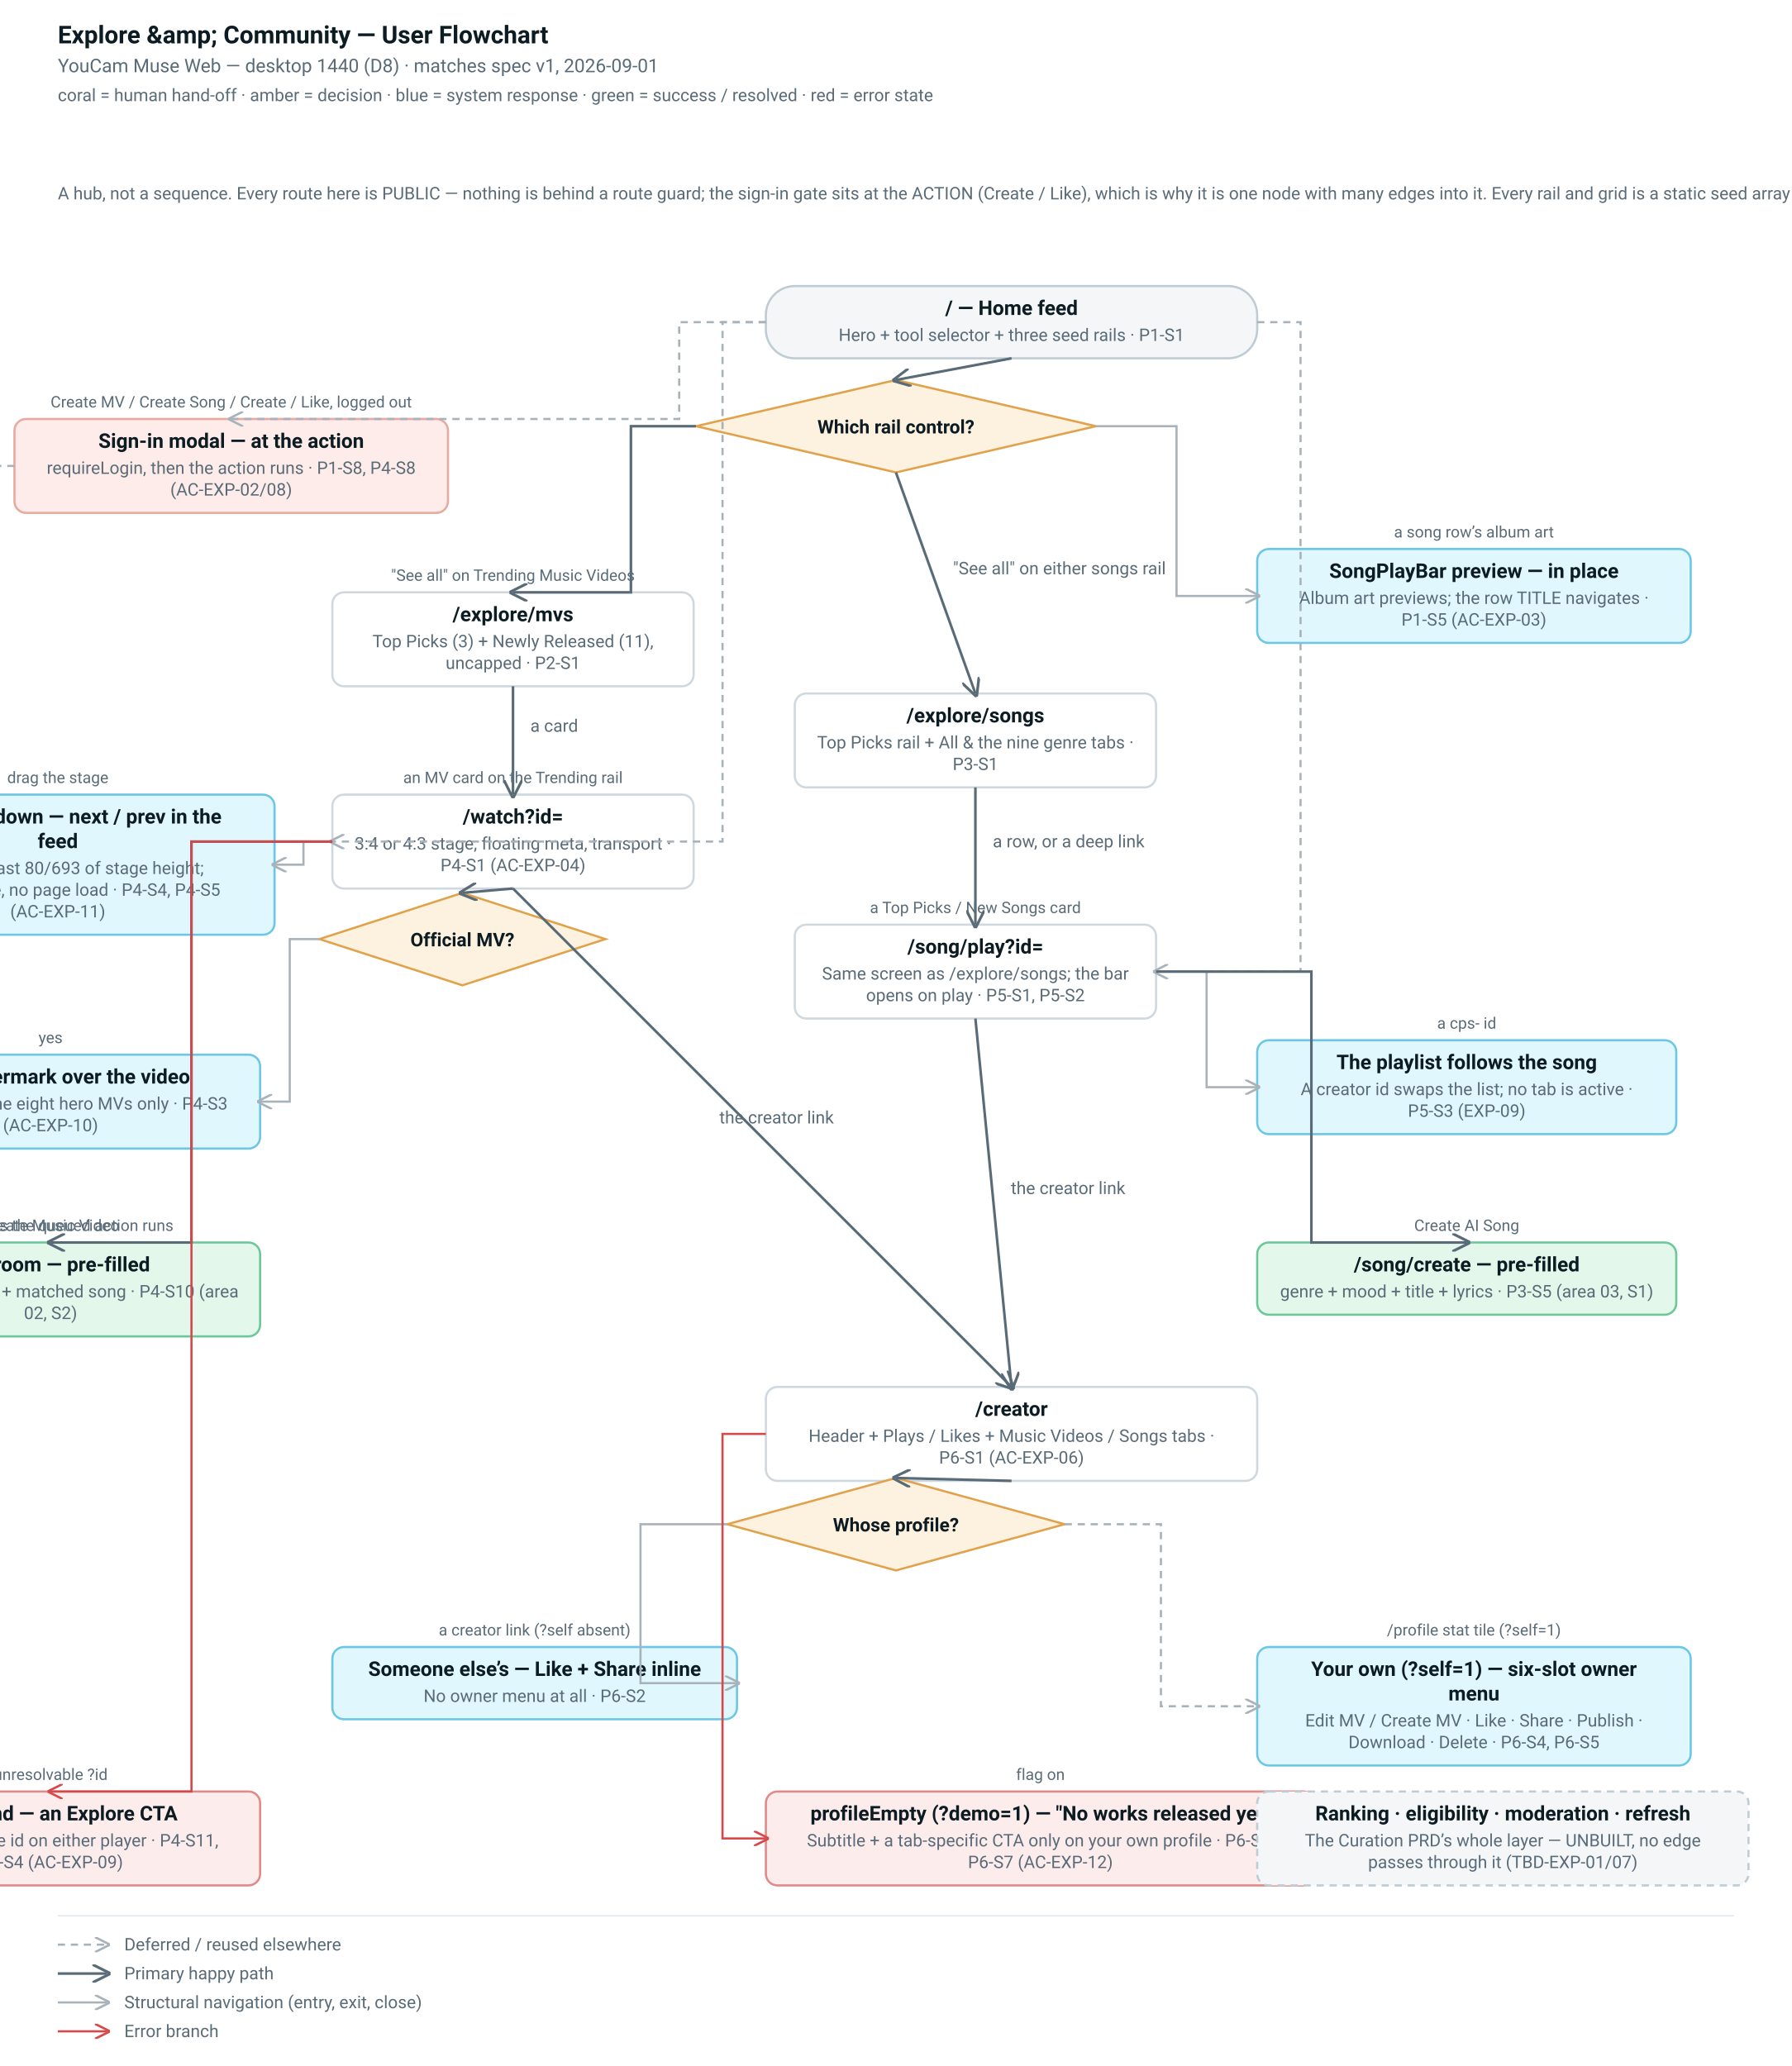
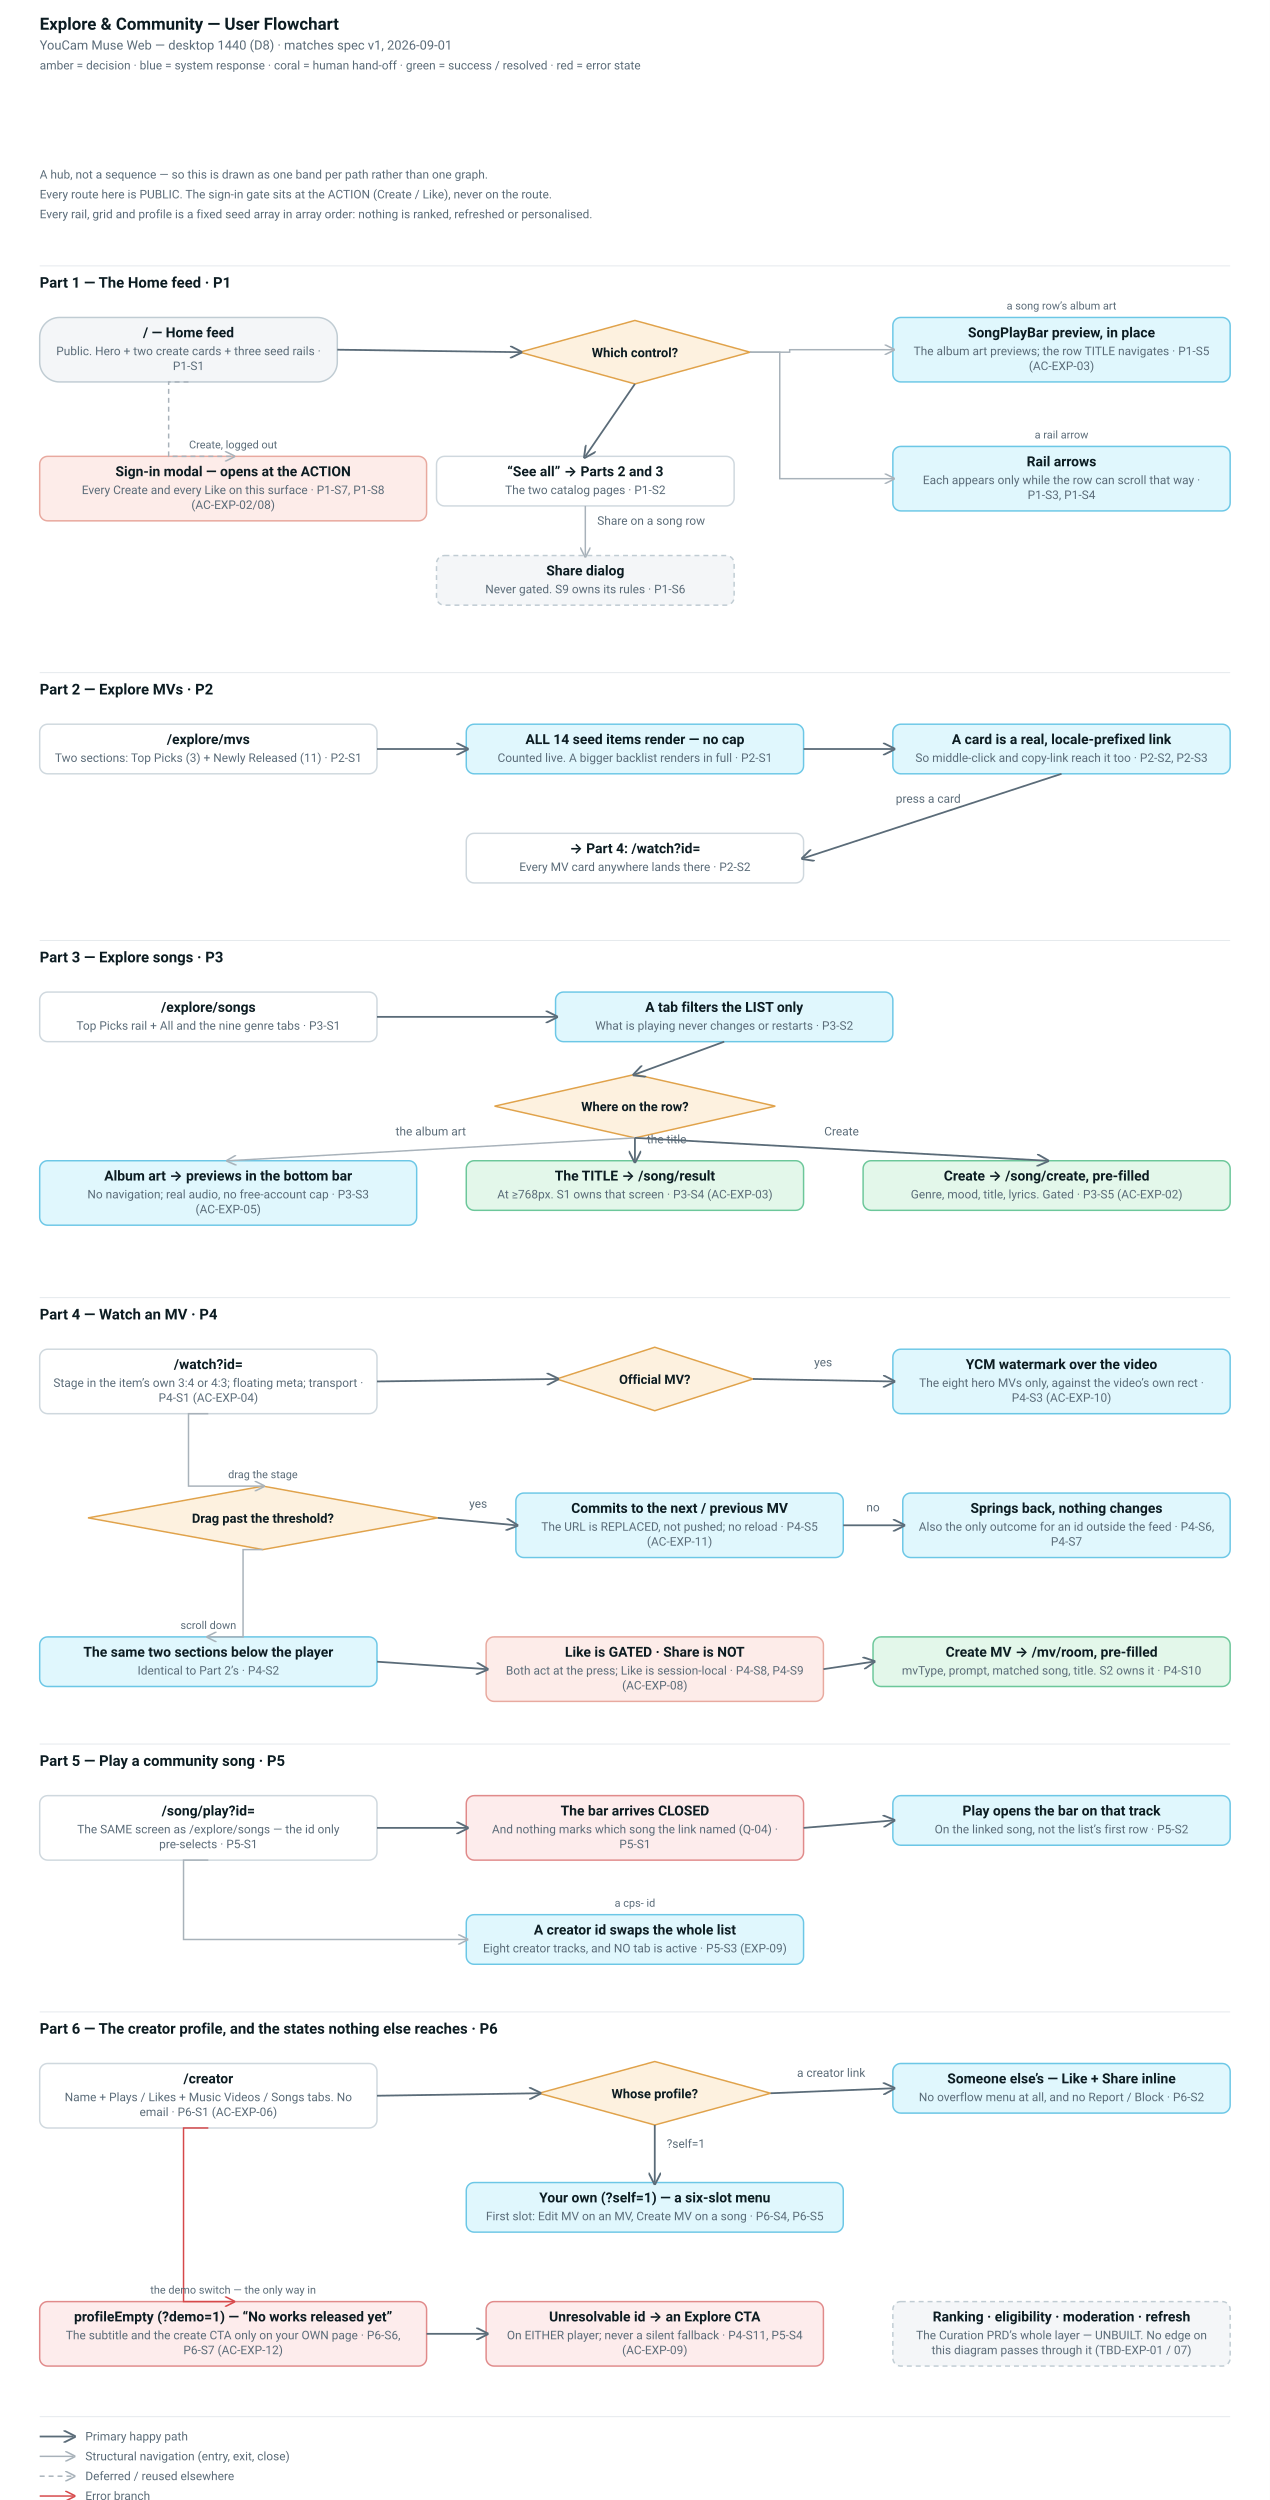
- <svg xmlns="http://www.w3.org/2000/svg" width="1240" height="1430" viewBox="0 0 1240 1430" font-family="-apple-system,BlinkMacSystemFont,'Segoe UI',Roboto,sans-serif" role="img">
+ <svg xmlns="http://www.w3.org/2000/svg" width="1280" height="2520" viewBox="0 0 1280 2520" font-family="-apple-system,BlinkMacSystemFont,'Segoe UI',Roboto,sans-serif" role="img">
  <defs>
    <marker id="fc-primary" viewBox="0 0 10 10" refX="8" refY="5" markerWidth="7" markerHeight="7" orient="auto-start-reverse">
      <path d="M0 0 L10 5 L0 10" fill="none" stroke="#5a6b78" stroke-width="1.5" />
    </marker>
    <marker id="fc-error" viewBox="0 0 10 10" refX="8" refY="5" markerWidth="7" markerHeight="7" orient="auto-start-reverse">
      <path d="M0 0 L10 5 L0 10" fill="none" stroke="#d6484a" stroke-width="1.5" />
    </marker>
    <marker id="fc-structural" viewBox="0 0 10 10" refX="8" refY="5" markerWidth="7" markerHeight="7" orient="auto-start-reverse">
      <path d="M0 0 L10 5 L0 10" fill="none" stroke="#a8b2ba" stroke-width="1.5" />
    </marker>
    <marker id="fc-deferred" viewBox="0 0 10 10" refX="8" refY="5" markerWidth="7" markerHeight="7" orient="auto-start-reverse">
      <path d="M0 0 L10 5 L0 10" fill="none" stroke="#a8b2ba" stroke-width="1.5" />
    </marker>
    <marker id="fc-retry" viewBox="0 0 10 10" refX="8" refY="5" markerWidth="7" markerHeight="7" orient="auto-start-reverse">
      <path d="M0 0 L10 5 L0 10" fill="none" stroke="#6cc7e6" stroke-width="1.5" />
    </marker>
  </defs>
-   <rect width="1240" height="1430" fill="#ffffff" />
-   <text x="40" y="30" font-size="17" font-weight="700" fill="#0c1c22">Explore &amp;amp; Community — User Flowchart</text>
+   <rect width="1280" height="2520" fill="#ffffff" />
+   <text x="40" y="30" font-size="17" font-weight="700" fill="#0c1c22">Explore &amp; Community — User Flowchart</text>
  <text x="40" y="50" font-size="13" fill="#5a6b78">YouCam Muse Web — desktop 1440 (D8) · matches spec v1, 2026-09-01</text>
-   <text x="40" y="70" font-size="12" fill="#5a6b78">coral = human hand-off · amber = decision · blue = system response · green = success / resolved · red = error state</text>
+   <text x="40" y="70" font-size="12" fill="#5a6b78">amber = decision · blue = system response · coral = human hand-off · green = success / resolved · red = error state</text>
  <g transform="translate(0,80)">
-     <text x="40" y="58" font-size="12" fill="#5a6b78">A hub, not a sequence. Every route here is PUBLIC — nothing is behind a route guard; the sign-in gate sits at the ACTION (Create / Like), which is why it is one node with many edges into it. Every rail and grid is a static seed array in array order.</text>
-     <rect x="530" y="118" width="340" height="50" rx="20" fill="#f4f6f8" stroke="#c0ccd3" stroke-width="1.5" />
-     <text x="700" y="138" font-size="14" font-weight="700" fill="#0c1c22" text-anchor="middle">/ — Home feed</text>
-     <text x="700" y="156" font-size="12" fill="#5a6b78" text-anchor="middle">Hero + tool selector + three seed rails · P1-S1</text>
-     <rect x="10" y="210" width="300" height="65" rx="8" fill="#fdece9" stroke="#e8a99f" stroke-width="1.5" />
-     <text x="160" y="230" font-size="14" font-weight="700" fill="#0c1c22" text-anchor="middle">Sign-in modal — at the action</text>
-     <text x="160" y="248" font-size="12" fill="#5a6b78" text-anchor="middle">requireLogin, then the action runs · P1-S8, P4-S8</text>
-     <text x="160" y="263" font-size="12" fill="#5a6b78" text-anchor="middle">(AC-EXP-02/08)</text>
-     <path d="M530 143 L470 143 L470 210 L160 210" fill="none" stroke="#a8b2ba" stroke-width="1.5" stroke-dasharray="5 4" marker-end="url(#fc-deferred)" />
-     <text x="160" y="202" font-size="11" fill="#5a6b78" text-anchor="middle">Create MV / Create Song / Create / Like, logged out</text>
-     <polygon points="620,183 758.396,215 620,247 481.604,215" fill="#fdf1df" stroke="#e0a24a" stroke-width="1.5" />
-     <text x="620" y="220" font-size="13" font-weight="700" fill="#0c1c22" text-anchor="middle">Which rail control?</text>
-     <line x1="700" y1="168" x2="620" y2="183" stroke="#5a6b78" stroke-width="1.8" marker-end="url(#fc-primary)" />
-     <rect x="870" y="300" width="300" height="65" rx="8" fill="#e0f7fd" stroke="#6cc7e6" stroke-width="1.5" />
-     <text x="1020" y="320" font-size="14" font-weight="700" fill="#0c1c22" text-anchor="middle">SongPlayBar preview — in place</text>
-     <text x="1020" y="338" font-size="12" fill="#5a6b78" text-anchor="middle">Album art previews; the row TITLE navigates ·</text>
-     <text x="1020" y="353" font-size="12" fill="#5a6b78" text-anchor="middle">P1-S5 (AC-EXP-03)</text>
-     <path d="M758.396 215 L814.198 215 L814.198 332.5 L870 332.5" fill="none" stroke="#a8b2ba" stroke-width="1.5" marker-end="url(#fc-structural)" />
-     <text x="1020" y="292" font-size="11" fill="#5a6b78" text-anchor="middle">a song row’s album art</text>
-     <rect x="230" y="330" width="250" height="65" rx="8" fill="#ffffff" stroke="#cfd8de" stroke-width="1.5" />
-     <text x="355" y="350" font-size="14" font-weight="700" fill="#0c1c22" text-anchor="middle">/explore/mvs</text>
-     <text x="355" y="368" font-size="12" fill="#5a6b78" text-anchor="middle">Top Picks (3) + Newly Released (11),</text>
-     <text x="355" y="383" font-size="12" fill="#5a6b78" text-anchor="middle">uncapped · P2-S1</text>
-     <path d="M481.604 215 L436.604 215 L436.604 330 L355 330" fill="none" stroke="#5a6b78" stroke-width="1.8" marker-end="url(#fc-primary)" />
-     <text x="355" y="322" font-size="11" fill="#5a6b78" text-anchor="middle">"See all" on Trending Music Videos</text>
-     <rect x="550" y="400" width="250" height="65" rx="8" fill="#ffffff" stroke="#cfd8de" stroke-width="1.5" />
-     <text x="675" y="420" font-size="14" font-weight="700" fill="#0c1c22" text-anchor="middle">/explore/songs</text>
-     <text x="675" y="438" font-size="12" fill="#5a6b78" text-anchor="middle">Top Picks rail + All &amp; the nine genre tabs ·</text>
-     <text x="675" y="453" font-size="12" fill="#5a6b78" text-anchor="middle">P3-S1</text>
-     <line x1="620" y1="247" x2="675" y2="400" stroke="#5a6b78" stroke-width="1.8" marker-end="url(#fc-primary)" />
-     <text x="659.5" y="317.5" font-size="12" fill="#5a6b78" text-anchor="start">"See all" on either songs rail</text>
-     <rect x="230" y="470" width="250" height="65" rx="8" fill="#ffffff" stroke="#cfd8de" stroke-width="1.5" />
-     <text x="355" y="490" font-size="14" font-weight="700" fill="#0c1c22" text-anchor="middle">/watch?id=</text>
-     <text x="355" y="508" font-size="12" fill="#5a6b78" text-anchor="middle">3:4 or 4:3 stage, floating meta, transport ·</text>
-     <text x="355" y="523" font-size="12" fill="#5a6b78" text-anchor="middle">P4-S1 (AC-EXP-04)</text>
-     <line x1="355" y1="395" x2="355" y2="470" stroke="#5a6b78" stroke-width="1.8" marker-end="url(#fc-primary)" />
-     <text x="367" y="426.5" font-size="12" fill="#5a6b78" text-anchor="start">a card</text>
-     <path d="M530 143 L500 143 L500 502.5 L230 502.5" fill="none" stroke="#a8b2ba" stroke-width="1.5" stroke-dasharray="5 4" marker-end="url(#fc-deferred)" />
-     <text x="355" y="462" font-size="11" fill="#5a6b78" text-anchor="middle">an MV card on the Trending rail</text>
-     <rect x="-110" y="470" width="300" height="97" rx="8" fill="#e0f7fd" stroke="#6cc7e6" stroke-width="1.5" />
-     <text x="40" y="490" font-size="14" font-weight="700" fill="#0c1c22" text-anchor="middle">Swipe up / down — next / prev in the</text>
-     <text x="40" y="507" font-size="14" font-weight="700" fill="#0c1c22" text-anchor="middle">feed</text>
-     <text x="40" y="525" font-size="12" fill="#5a6b78" text-anchor="middle">Commits past 80/693 of stage height;</text>
-     <text x="40" y="540" font-size="12" fill="#5a6b78" text-anchor="middle">router.replace, no page load · P4-S4, P4-S5</text>
-     <text x="40" y="555" font-size="12" fill="#5a6b78" text-anchor="middle">(AC-EXP-11)</text>
-     <path d="M230 502.5 L210 502.5 L210 518.5 L190 518.5" fill="none" stroke="#a8b2ba" stroke-width="1.5" marker-end="url(#fc-structural)" />
-     <text x="40" y="462" font-size="11" fill="#5a6b78" text-anchor="middle">drag the stage</text>
-     <polygon points="320,538 418.975,570 320,602 221.025,570" fill="#fdf1df" stroke="#e0a24a" stroke-width="1.5" />
-     <text x="320" y="575" font-size="13" font-weight="700" fill="#0c1c22" text-anchor="middle">Official MV?</text>
-     <line x1="355" y1="535" x2="320" y2="538" stroke="#5a6b78" stroke-width="1.8" marker-end="url(#fc-primary)" />
-     <rect x="-110" y="650" width="290" height="65" rx="8" fill="#e0f7fd" stroke="#6cc7e6" stroke-width="1.5" />
-     <text x="35" y="670" font-size="14" font-weight="700" fill="#0c1c22" text-anchor="middle">YCM watermark over the video</text>
-     <text x="35" y="688" font-size="12" fill="#5a6b78" text-anchor="middle">isOfficialMv — the eight hero MVs only · P4-S3</text>
-     <text x="35" y="703" font-size="12" fill="#5a6b78" text-anchor="middle">(AC-EXP-10)</text>
-     <path d="M221.025 570 L200.513 570 L200.513 682.5 L180 682.5" fill="none" stroke="#a8b2ba" stroke-width="1.5" marker-end="url(#fc-structural)" />
-     <text x="35" y="642" font-size="11" fill="#5a6b78" text-anchor="middle">yes</text>
-     <rect x="550" y="560" width="250" height="65" rx="8" fill="#ffffff" stroke="#cfd8de" stroke-width="1.5" />
-     <text x="675" y="580" font-size="14" font-weight="700" fill="#0c1c22" text-anchor="middle">/song/play?id=</text>
-     <text x="675" y="598" font-size="12" fill="#5a6b78" text-anchor="middle">Same screen as /explore/songs; the bar</text>
-     <text x="675" y="613" font-size="12" fill="#5a6b78" text-anchor="middle">opens on play · P5-S1, P5-S2</text>
-     <line x1="675" y1="465" x2="675" y2="560" stroke="#5a6b78" stroke-width="1.8" marker-end="url(#fc-primary)" />
-     <text x="687" y="506.5" font-size="12" fill="#5a6b78" text-anchor="start">a row, or a deep link</text>
-     <path d="M870 143 L900 143 L900 592.5 L800 592.5" fill="none" stroke="#a8b2ba" stroke-width="1.5" stroke-dasharray="5 4" marker-end="url(#fc-deferred)" />
-     <text x="675" y="552" font-size="11" fill="#5a6b78" text-anchor="middle">a Top Picks / New Songs card</text>
-     <rect x="870" y="640" width="290" height="65" rx="8" fill="#e0f7fd" stroke="#6cc7e6" stroke-width="1.5" />
-     <text x="1015" y="660" font-size="14" font-weight="700" fill="#0c1c22" text-anchor="middle">The playlist follows the song</text>
-     <text x="1015" y="678" font-size="12" fill="#5a6b78" text-anchor="middle">A creator id swaps the list; no tab is active ·</text>
-     <text x="1015" y="693" font-size="12" fill="#5a6b78" text-anchor="middle">P5-S3 (EXP-09)</text>
-     <path d="M800 592.5 L835 592.5 L835 672.5 L870 672.5" fill="none" stroke="#a8b2ba" stroke-width="1.5" marker-end="url(#fc-structural)" />
-     <text x="1015" y="632" font-size="11" fill="#5a6b78" text-anchor="middle">a cps- id</text>
-     <rect x="-110" y="780" width="290" height="65" rx="8" fill="#e3f7ea" stroke="#6cc79a" stroke-width="1.5" />
-     <text x="35" y="800" font-size="14" font-weight="700" fill="#0c1c22" text-anchor="middle">/mv/room — pre-filled</text>
-     <text x="35" y="818" font-size="12" fill="#5a6b78" text-anchor="middle">mvType + prompt + matched song · P4-S10 (area</text>
-     <text x="35" y="833" font-size="12" fill="#5a6b78" text-anchor="middle">02, S2)</text>
-     <path d="M230 502.5 L132.5 502.5 L132.5 780 L35 780" fill="none" stroke="#5a6b78" stroke-width="1.8" marker-end="url(#fc-primary)" />
-     <text x="35" y="772" font-size="11" fill="#5a6b78" text-anchor="middle">Create Music Video</text>
-     <rect x="870" y="780" width="290" height="50" rx="8" fill="#e3f7ea" stroke="#6cc79a" stroke-width="1.5" />
-     <text x="1015" y="800" font-size="14" font-weight="700" fill="#0c1c22" text-anchor="middle">/song/create — pre-filled</text>
-     <text x="1015" y="818" font-size="12" fill="#5a6b78" text-anchor="middle">genre + mood + title + lyrics · P3-S5 (area 03, S1)</text>
-     <path d="M800 592.5 L907.5 592.5 L907.5 780 L1015 780" fill="none" stroke="#5a6b78" stroke-width="1.8" marker-end="url(#fc-primary)" />
-     <text x="1015" y="772" font-size="11" fill="#5a6b78" text-anchor="middle">Create AI Song</text>
-     <path d="M10 242.5 L-30 242.5 L-30 812.5 L-110 812.5" fill="none" stroke="#a8b2ba" stroke-width="1.5" stroke-dasharray="5 4" marker-end="url(#fc-deferred)" />
-     <text x="35" y="772" font-size="11" fill="#5a6b78" text-anchor="middle">on success the queued action runs</text>
-     <rect x="530" y="880" width="340" height="65" rx="8" fill="#ffffff" stroke="#cfd8de" stroke-width="1.5" />
-     <text x="700" y="900" font-size="14" font-weight="700" fill="#0c1c22" text-anchor="middle">/creator</text>
-     <text x="700" y="918" font-size="12" fill="#5a6b78" text-anchor="middle">Header + Plays / Likes + Music Videos / Songs tabs ·</text>
-     <text x="700" y="933" font-size="12" fill="#5a6b78" text-anchor="middle">P6-S1 (AC-EXP-06)</text>
-     <line x1="355" y1="535" x2="700" y2="880" stroke="#5a6b78" stroke-width="1.8" marker-end="url(#fc-primary)" />
-     <text x="537.399" y="697.601" font-size="12" fill="#5a6b78" text-anchor="middle">the creator link</text>
-     <line x1="675" y1="625" x2="700" y2="880" stroke="#5a6b78" stroke-width="1.8" marker-end="url(#fc-primary)" />
-     <text x="699.5" y="746.5" font-size="12" fill="#5a6b78" text-anchor="start">the creator link</text>
-     <polygon points="620,943 736.766,975 620,1007 503.234,975" fill="#fdf1df" stroke="#e0a24a" stroke-width="1.5" />
-     <text x="620" y="980" font-size="13" font-weight="700" fill="#0c1c22" text-anchor="middle">Whose profile?</text>
-     <line x1="700" y1="945" x2="620" y2="943" stroke="#5a6b78" stroke-width="1.8" marker-end="url(#fc-primary)" />
-     <rect x="230" y="1060" width="280" height="50" rx="8" fill="#e0f7fd" stroke="#6cc7e6" stroke-width="1.5" />
-     <text x="370" y="1080" font-size="14" font-weight="700" fill="#0c1c22" text-anchor="middle">Someone else’s — Like + Share inline</text>
-     <text x="370" y="1098" font-size="12" fill="#5a6b78" text-anchor="middle">No owner menu at all · P6-S2</text>
-     <path d="M503.234 975 L443.234 975 L443.234 1085 L510 1085" fill="none" stroke="#a8b2ba" stroke-width="1.5" marker-end="url(#fc-structural)" />
-     <text x="370" y="1052" font-size="11" fill="#5a6b78" text-anchor="middle">a creator link (?self absent)</text>
-     <rect x="870" y="1060" width="300" height="82" rx="8" fill="#e0f7fd" stroke="#6cc7e6" stroke-width="1.5" />
-     <text x="1020" y="1080" font-size="14" font-weight="700" fill="#0c1c22" text-anchor="middle">Your own (?self=1) — six-slot owner</text>
-     <text x="1020" y="1097" font-size="14" font-weight="700" fill="#0c1c22" text-anchor="middle">menu</text>
-     <text x="1020" y="1115" font-size="12" fill="#5a6b78" text-anchor="middle">Edit MV / Create MV · Like · Share · Publish ·</text>
-     <text x="1020" y="1130" font-size="12" fill="#5a6b78" text-anchor="middle">Download · Delete · P6-S4, P6-S5</text>
-     <path d="M736.766 975 L803.383 975 L803.383 1101 L870 1101" fill="none" stroke="#a8b2ba" stroke-width="1.5" stroke-dasharray="5 4" marker-end="url(#fc-deferred)" />
-     <text x="1020" y="1052" font-size="11" fill="#5a6b78" text-anchor="middle">/profile stat tile (?self=1)</text>
-     <rect x="530" y="1160" width="380" height="65" rx="8" fill="#fdecec" stroke="#e08a8a" stroke-width="1.5" />
-     <text x="720" y="1180" font-size="14" font-weight="700" fill="#0c1c22" text-anchor="middle">profileEmpty (?demo=1) — "No works released yet"</text>
-     <text x="720" y="1198" font-size="12" fill="#5a6b78" text-anchor="middle">Subtitle + a tab-specific CTA only on your own profile · P6-S6,</text>
-     <text x="720" y="1213" font-size="12" fill="#5a6b78" text-anchor="middle">P6-S7 (AC-EXP-12)</text>
-     <path d="M530 912.5 L500 912.5 L500 1192.5 L530 1192.5" fill="none" stroke="#d6484a" stroke-width="1.5" marker-end="url(#fc-error)" />
-     <text x="720" y="1152" font-size="11" fill="#5a6b78" text-anchor="middle">flag on</text>
-     <rect x="-110" y="1160" width="290" height="65" rx="8" fill="#fdecec" stroke="#e08a8a" stroke-width="1.5" />
-     <text x="35" y="1180" font-size="14" font-weight="700" fill="#0c1c22" text-anchor="middle">Not found — an Explore CTA</text>
-     <text x="35" y="1198" font-size="12" fill="#5a6b78" text-anchor="middle">An unresolvable id on either player · P4-S11,</text>
-     <text x="35" y="1213" font-size="12" fill="#5a6b78" text-anchor="middle">P5-S4 (AC-EXP-09)</text>
-     <path d="M230 502.5 L132.5 502.5 L132.5 1160 L35 1160" fill="none" stroke="#d6484a" stroke-width="1.5" marker-end="url(#fc-error)" />
-     <text x="35" y="1152" font-size="11" fill="#5a6b78" text-anchor="middle">unresolvable ?id</text>
-     <rect x="870" y="1160" width="340" height="65" rx="8" fill="#f4f6f8" stroke="#c0ccd3" stroke-width="1.5" stroke-dasharray="5 4" />
-     <text x="1040" y="1180" font-size="14" font-weight="700" fill="#0c1c22" text-anchor="middle">Ranking · eligibility · moderation · refresh</text>
-     <text x="1040" y="1198" font-size="12" fill="#5a6b78" text-anchor="middle">The Curation PRD’s whole layer — UNBUILT, no edge</text>
-     <text x="1040" y="1213" font-size="12" fill="#5a6b78" text-anchor="middle">passes through it (TBD-EXP-01/07)</text>
-     <line x1="40" y1="1246" x2="1200" y2="1246" stroke="#e5e9ed" stroke-width="1" />
-     <line x1="40" y1="1266" x2="74" y2="1266" stroke="#a8b2ba" stroke-width="1.5" stroke-dasharray="5 4" marker-end="url(#fc-deferred)" />
-     <text x="86" y="1270" font-size="12" fill="#5a6b78">Deferred / reused elsewhere</text>
-     <line x1="40" y1="1286" x2="74" y2="1286" stroke="#5a6b78" stroke-width="1.8" marker-end="url(#fc-primary)" />
-     <text x="86" y="1290" font-size="12" fill="#5a6b78">Primary happy path</text>
-     <line x1="40" y1="1306" x2="74" y2="1306" stroke="#a8b2ba" stroke-width="1.5" marker-end="url(#fc-structural)" />
-     <text x="86" y="1310" font-size="12" fill="#5a6b78">Structural navigation (entry, exit, close)</text>
-     <line x1="40" y1="1326" x2="74" y2="1326" stroke="#d6484a" stroke-width="1.5" marker-end="url(#fc-error)" />
-     <text x="86" y="1330" font-size="12" fill="#5a6b78">Error branch</text>
+     <text x="40" y="100" font-size="12" fill="#5a6b78">A hub, not a sequence — so this is drawn as one band per path rather than one graph.</text>
+     <text x="40" y="120" font-size="12" fill="#5a6b78">Every route here is PUBLIC. The sign-in gate sits at the ACTION (Create / Like), never on the route.</text>
+     <text x="40" y="140" font-size="12" fill="#5a6b78">Every rail, grid and profile is a fixed seed array in array order: nothing is ranked, refreshed or personalised.</text>
+     <line x1="40" y1="188" x2="1240" y2="188" stroke="#e5e9ed" stroke-width="1" />
+     <text x="40" y="210" font-size="15" font-weight="700" fill="#0c1c22">Part 1 — The Home feed  ·  P1</text>
+     <rect x="40" y="240" width="300" height="65" rx="20" fill="#f4f6f8" stroke="#c0ccd3" stroke-width="1.5" />
+     <text x="190" y="260" font-size="14" font-weight="700" fill="#0c1c22" text-anchor="middle">/ — Home feed</text>
+     <text x="190" y="278" font-size="12" fill="#5a6b78" text-anchor="middle">Public. Hero + two create cards + three seed rails ·</text>
+     <text x="190" y="293" font-size="12" fill="#5a6b78" text-anchor="middle">P1-S1</text>
+     <polygon points="640,243 755.987,275 640,307 524.013,275" fill="#fdf1df" stroke="#e0a24a" stroke-width="1.5" />
+     <text x="640" y="280" font-size="13" font-weight="700" fill="#0c1c22" text-anchor="middle">Which control?</text>
+     <line x1="340" y1="272.5" x2="524.013" y2="275" stroke="#5a6b78" stroke-width="1.8" marker-end="url(#fc-primary)" />
+     <rect x="900" y="240" width="340" height="65" rx="8" fill="#e0f7fd" stroke="#6cc7e6" stroke-width="1.5" />
+     <text x="1070" y="260" font-size="14" font-weight="700" fill="#0c1c22" text-anchor="middle">SongPlayBar preview, in place</text>
+     <text x="1070" y="278" font-size="12" fill="#5a6b78" text-anchor="middle">The album art previews; the row TITLE navigates · P1-S5</text>
+     <text x="1070" y="293" font-size="12" fill="#5a6b78" text-anchor="middle">(AC-EXP-03)</text>
+     <path d="M755.987 275 L795.987 275 L795.987 272.5 L900 272.5" fill="none" stroke="#a8b2ba" stroke-width="1.5" marker-end="url(#fc-structural)" />
+     <text x="1070" y="232" font-size="11" fill="#5a6b78" text-anchor="middle">a song row’s album art</text>
+     <rect x="440" y="380" width="300" height="50" rx="8" fill="#ffffff" stroke="#cfd8de" stroke-width="1.5" />
+     <text x="590" y="400" font-size="14" font-weight="700" fill="#0c1c22" text-anchor="middle">“See all” → Parts 2 and 3</text>
+     <text x="590" y="418" font-size="12" fill="#5a6b78" text-anchor="middle">The two catalog pages · P1-S2</text>
+     <line x1="640" y1="307" x2="590" y2="380" stroke="#5a6b78" stroke-width="1.8" marker-end="url(#fc-primary)" />
+     <rect x="900" y="370" width="340" height="65" rx="8" fill="#e0f7fd" stroke="#6cc7e6" stroke-width="1.5" />
+     <text x="1070" y="390" font-size="14" font-weight="700" fill="#0c1c22" text-anchor="middle">Rail arrows</text>
+     <text x="1070" y="408" font-size="12" fill="#5a6b78" text-anchor="middle">Each appears only while the row can scroll that way ·</text>
+     <text x="1070" y="423" font-size="12" fill="#5a6b78" text-anchor="middle">P1-S3, P1-S4</text>
+     <path d="M755.987 275 L785.987 275 L785.987 402.5 L900 402.5" fill="none" stroke="#a8b2ba" stroke-width="1.5" marker-end="url(#fc-structural)" />
+     <text x="1070" y="362" font-size="11" fill="#5a6b78" text-anchor="middle">a rail arrow</text>
+     <rect x="40" y="380" width="390" height="65" rx="8" fill="#fdece9" stroke="#e8a99f" stroke-width="1.5" />
+     <text x="235" y="400" font-size="14" font-weight="700" fill="#0c1c22" text-anchor="middle">Sign-in modal — opens at the ACTION</text>
+     <text x="235" y="418" font-size="12" fill="#5a6b78" text-anchor="middle">Every Create and every Like on this surface · P1-S7, P1-S8</text>
+     <text x="235" y="433" font-size="12" fill="#5a6b78" text-anchor="middle">(AC-EXP-02/08)</text>
+     <path d="M190 305 L170 305 L170 380 L235 380" fill="none" stroke="#a8b2ba" stroke-width="1.5" stroke-dasharray="5 4" marker-end="url(#fc-deferred)" />
+     <text x="235" y="372" font-size="11" fill="#5a6b78" text-anchor="middle">Create, logged out</text>
+     <rect x="440" y="480" width="300" height="50" rx="8" fill="#f4f6f8" stroke="#c0ccd3" stroke-width="1.5" stroke-dasharray="5 4" />
+     <text x="590" y="500" font-size="14" font-weight="700" fill="#0c1c22" text-anchor="middle">Share dialog</text>
+     <text x="590" y="518" font-size="12" fill="#5a6b78" text-anchor="middle">Never gated. S9 owns its rules · P1-S6</text>
+     <line x1="590" y1="430" x2="590" y2="480" stroke="#a8b2ba" stroke-width="1.5" marker-end="url(#fc-structural)" />
+     <text x="602" y="449" font-size="12" fill="#5a6b78" text-anchor="start">Share on a song row</text>
+     <line x1="40" y1="598" x2="1240" y2="598" stroke="#e5e9ed" stroke-width="1" />
+     <text x="40" y="620" font-size="15" font-weight="700" fill="#0c1c22">Part 2 — Explore MVs  ·  P2</text>
+     <rect x="40" y="650" width="340" height="50" rx="8" fill="#ffffff" stroke="#cfd8de" stroke-width="1.5" />
+     <text x="210" y="670" font-size="14" font-weight="700" fill="#0c1c22" text-anchor="middle">/explore/mvs</text>
+     <text x="210" y="688" font-size="12" fill="#5a6b78" text-anchor="middle">Two sections: Top Picks (3) + Newly Released (11) · P2-S1</text>
+     <rect x="470" y="650" width="340" height="50" rx="8" fill="#e0f7fd" stroke="#6cc7e6" stroke-width="1.5" />
+     <text x="640" y="670" font-size="14" font-weight="700" fill="#0c1c22" text-anchor="middle">ALL 14 seed items render — no cap</text>
+     <text x="640" y="688" font-size="12" fill="#5a6b78" text-anchor="middle">Counted live. A bigger backlist renders in full · P2-S1</text>
+     <line x1="380" y1="675" x2="470" y2="675" stroke="#5a6b78" stroke-width="1.8" marker-end="url(#fc-primary)" />
+     <rect x="900" y="650" width="340" height="50" rx="8" fill="#e0f7fd" stroke="#6cc7e6" stroke-width="1.5" />
+     <text x="1070" y="670" font-size="14" font-weight="700" fill="#0c1c22" text-anchor="middle">A card is a real, locale-prefixed link</text>
+     <text x="1070" y="688" font-size="12" fill="#5a6b78" text-anchor="middle">So middle-click and copy-link reach it too · P2-S2, P2-S3</text>
+     <line x1="810" y1="675" x2="900" y2="675" stroke="#5a6b78" stroke-width="1.8" marker-end="url(#fc-primary)" />
+     <rect x="470" y="760" width="340" height="50" rx="8" fill="#ffffff" stroke="#cfd8de" stroke-width="1.5" />
+     <text x="640" y="780" font-size="14" font-weight="700" fill="#0c1c22" text-anchor="middle">→ Part 4: /watch?id=</text>
+     <text x="640" y="798" font-size="12" fill="#5a6b78" text-anchor="middle">Every MV card anywhere lands there · P2-S2</text>
+     <line x1="1070" y1="700" x2="810" y2="785" stroke="#5a6b78" stroke-width="1.8" marker-end="url(#fc-primary)" />
+     <text x="935.65" y="729.193" font-size="12" fill="#5a6b78" text-anchor="middle">press a card</text>
+     <line x1="40" y1="868" x2="1240" y2="868" stroke="#e5e9ed" stroke-width="1" />
+     <text x="40" y="890" font-size="15" font-weight="700" fill="#0c1c22">Part 3 — Explore songs  ·  P3</text>
+     <rect x="40" y="920" width="340" height="50" rx="8" fill="#ffffff" stroke="#cfd8de" stroke-width="1.5" />
+     <text x="210" y="940" font-size="14" font-weight="700" fill="#0c1c22" text-anchor="middle">/explore/songs</text>
+     <text x="210" y="958" font-size="12" fill="#5a6b78" text-anchor="middle">Top Picks rail + All and the nine genre tabs · P3-S1</text>
+     <rect x="560" y="920" width="340" height="50" rx="8" fill="#e0f7fd" stroke="#6cc7e6" stroke-width="1.5" />
+     <text x="730" y="940" font-size="14" font-weight="700" fill="#0c1c22" text-anchor="middle">A tab filters the LIST only</text>
+     <text x="730" y="958" font-size="12" fill="#5a6b78" text-anchor="middle">What is playing never changes or restarts · P3-S2</text>
+     <line x1="380" y1="945" x2="560" y2="945" stroke="#5a6b78" stroke-width="1.8" marker-end="url(#fc-primary)" />
+     <polygon points="640,1003 781.512,1035 640,1067 498.488,1035" fill="#fdf1df" stroke="#e0a24a" stroke-width="1.5" />
+     <text x="640" y="1040" font-size="13" font-weight="700" fill="#0c1c22" text-anchor="middle">Where on the row?</text>
+     <line x1="730" y1="970" x2="640" y2="1003" stroke="#5a6b78" stroke-width="1.8" marker-end="url(#fc-primary)" />
+     <rect x="40" y="1090" width="380" height="65" rx="8" fill="#e0f7fd" stroke="#6cc7e6" stroke-width="1.5" />
+     <text x="230" y="1110" font-size="14" font-weight="700" fill="#0c1c22" text-anchor="middle">Album art → previews in the bottom bar</text>
+     <text x="230" y="1128" font-size="12" fill="#5a6b78" text-anchor="middle">No navigation; real audio, no free-account cap · P3-S3</text>
+     <text x="230" y="1143" font-size="12" fill="#5a6b78" text-anchor="middle">(AC-EXP-05)</text>
+     <line x1="640" y1="1067" x2="230" y2="1090" stroke="#a8b2ba" stroke-width="1.5" marker-end="url(#fc-structural)" />
+     <text x="434.216" y="1064.52" font-size="12" fill="#5a6b78" text-anchor="middle">the album art</text>
+     <rect x="470" y="1090" width="340" height="50" rx="8" fill="#e3f7ea" stroke="#6cc79a" stroke-width="1.5" />
+     <text x="640" y="1110" font-size="14" font-weight="700" fill="#0c1c22" text-anchor="middle">The TITLE → /song/result</text>
+     <text x="640" y="1128" font-size="12" fill="#5a6b78" text-anchor="middle">At ≥768px. S1 owns that screen · P3-S4 (AC-EXP-03)</text>
+     <line x1="640" y1="1067" x2="640" y2="1090" stroke="#5a6b78" stroke-width="1.8" marker-end="url(#fc-primary)" />
+     <text x="652" y="1072.5" font-size="12" fill="#5a6b78" text-anchor="start">the title</text>
+     <rect x="870" y="1090" width="370" height="50" rx="8" fill="#e3f7ea" stroke="#6cc79a" stroke-width="1.5" />
+     <text x="1055" y="1110" font-size="14" font-weight="700" fill="#0c1c22" text-anchor="middle">Create → /song/create, pre-filled</text>
+     <text x="1055" y="1128" font-size="12" fill="#5a6b78" text-anchor="middle">Genre, mood, title, lyrics. Gated · P3-S5 (AC-EXP-02)</text>
+     <line x1="640" y1="1067" x2="1055" y2="1090" stroke="#5a6b78" stroke-width="1.8" marker-end="url(#fc-primary)" />
+     <text x="848.275" y="1064.52" font-size="12" fill="#5a6b78" text-anchor="middle">Create</text>
+     <line x1="40" y1="1228" x2="1240" y2="1228" stroke="#e5e9ed" stroke-width="1" />
+     <text x="40" y="1250" font-size="15" font-weight="700" fill="#0c1c22">Part 4 — Watch an MV  ·  P4</text>
+     <rect x="40" y="1280" width="340" height="65" rx="8" fill="#ffffff" stroke="#cfd8de" stroke-width="1.5" />
+     <text x="210" y="1300" font-size="14" font-weight="700" fill="#0c1c22" text-anchor="middle">/watch?id=</text>
+     <text x="210" y="1318" font-size="12" fill="#5a6b78" text-anchor="middle">Stage in the item’s own 3:4 or 4:3; floating meta; transport ·</text>
+     <text x="210" y="1333" font-size="12" fill="#5a6b78" text-anchor="middle">P4-S1 (AC-EXP-04)</text>
+     <polygon points="660,1278 758.975,1310 660,1342 561.025,1310" fill="#fdf1df" stroke="#e0a24a" stroke-width="1.5" />
+     <text x="660" y="1315" font-size="13" font-weight="700" fill="#0c1c22" text-anchor="middle">Official MV?</text>
+     <line x1="380" y1="1312.5" x2="561.025" y2="1310" stroke="#5a6b78" stroke-width="1.8" marker-end="url(#fc-primary)" />
+     <rect x="900" y="1280" width="340" height="65" rx="8" fill="#e0f7fd" stroke="#6cc7e6" stroke-width="1.5" />
+     <text x="1070" y="1300" font-size="14" font-weight="700" fill="#0c1c22" text-anchor="middle">YCM watermark over the video</text>
+     <text x="1070" y="1318" font-size="12" fill="#5a6b78" text-anchor="middle">The eight hero MVs only, against the video’s own rect ·</text>
+     <text x="1070" y="1333" font-size="12" fill="#5a6b78" text-anchor="middle">P4-S3 (AC-EXP-10)</text>
+     <line x1="758.975" y1="1310" x2="900" y2="1312.5" stroke="#5a6b78" stroke-width="1.8" marker-end="url(#fc-primary)" />
+     <text x="829.736" y="1297.25" font-size="12" fill="#5a6b78" text-anchor="middle">yes</text>
+     <polygon points="265,1418 441.315,1450 265,1482 88.686,1450" fill="#fdf1df" stroke="#e0a24a" stroke-width="1.5" />
+     <text x="265" y="1455" font-size="13" font-weight="700" fill="#0c1c22" text-anchor="middle">Drag past the threshold?</text>
+     <path d="M210 1345 L190 1345 L190 1418 L265 1418" fill="none" stroke="#a8b2ba" stroke-width="1.5" marker-end="url(#fc-structural)" />
+     <text x="265" y="1410" font-size="11" fill="#5a6b78" text-anchor="middle">drag the stage</text>
+     <rect x="520" y="1425" width="330" height="65" rx="8" fill="#e0f7fd" stroke="#6cc7e6" stroke-width="1.5" />
+     <text x="685" y="1445" font-size="14" font-weight="700" fill="#0c1c22" text-anchor="middle">Commits to the next / previous MV</text>
+     <text x="685" y="1463" font-size="12" fill="#5a6b78" text-anchor="middle">The URL is REPLACED, not pushed; no reload · P4-S5</text>
+     <text x="685" y="1478" font-size="12" fill="#5a6b78" text-anchor="middle">(AC-EXP-11)</text>
+     <line x1="441.315" y1="1450" x2="520" y2="1457.5" stroke="#5a6b78" stroke-width="1.8" marker-end="url(#fc-primary)" />
+     <text x="481.986" y="1439.81" font-size="12" fill="#5a6b78" text-anchor="middle">yes</text>
+     <rect x="910" y="1425" width="330" height="65" rx="8" fill="#e0f7fd" stroke="#6cc7e6" stroke-width="1.5" />
+     <text x="1075" y="1445" font-size="14" font-weight="700" fill="#0c1c22" text-anchor="middle">Springs back, nothing changes</text>
+     <text x="1075" y="1463" font-size="12" fill="#5a6b78" text-anchor="middle">Also the only outcome for an id outside the feed · P4-S6,</text>
+     <text x="1075" y="1478" font-size="12" fill="#5a6b78" text-anchor="middle">P4-S7</text>
+     <line x1="850" y1="1457.5" x2="910" y2="1457.5" stroke="#5a6b78" stroke-width="1.8" marker-end="url(#fc-primary)" />
+     <text x="880" y="1443.5" font-size="12" fill="#5a6b78" text-anchor="middle">no</text>
+     <rect x="40" y="1570" width="340" height="50" rx="8" fill="#e0f7fd" stroke="#6cc7e6" stroke-width="1.5" />
+     <text x="210" y="1590" font-size="14" font-weight="700" fill="#0c1c22" text-anchor="middle">The same two sections below the player</text>
+     <text x="210" y="1608" font-size="12" fill="#5a6b78" text-anchor="middle">Identical to Part 2’s · P4-S2</text>
+     <path d="M265 1482 L245 1482 L245 1570 L210 1570" fill="none" stroke="#a8b2ba" stroke-width="1.5" marker-end="url(#fc-structural)" />
+     <text x="210" y="1562" font-size="11" fill="#5a6b78" text-anchor="middle">scroll down</text>
+     <rect x="490" y="1570" width="340" height="65" rx="8" fill="#fdece9" stroke="#e8a99f" stroke-width="1.5" />
+     <text x="660" y="1590" font-size="14" font-weight="700" fill="#0c1c22" text-anchor="middle">Like is GATED · Share is NOT</text>
+     <text x="660" y="1608" font-size="12" fill="#5a6b78" text-anchor="middle">Both act at the press; Like is session-local · P4-S8, P4-S9</text>
+     <text x="660" y="1623" font-size="12" fill="#5a6b78" text-anchor="middle">(AC-EXP-08)</text>
+     <line x1="380" y1="1595" x2="490" y2="1602.5" stroke="#5a6b78" stroke-width="1.8" marker-end="url(#fc-primary)" />
+     <rect x="880" y="1570" width="360" height="50" rx="8" fill="#e3f7ea" stroke="#6cc79a" stroke-width="1.5" />
+     <text x="1060" y="1590" font-size="14" font-weight="700" fill="#0c1c22" text-anchor="middle">Create MV → /mv/room, pre-filled</text>
+     <text x="1060" y="1608" font-size="12" fill="#5a6b78" text-anchor="middle">mvType, prompt, matched song, title. S2 owns it · P4-S10</text>
+     <line x1="830" y1="1602.5" x2="880" y2="1595" stroke="#5a6b78" stroke-width="1.8" marker-end="url(#fc-primary)" />
+     <line x1="40" y1="1678" x2="1240" y2="1678" stroke="#e5e9ed" stroke-width="1" />
+     <text x="40" y="1700" font-size="15" font-weight="700" fill="#0c1c22">Part 5 — Play a community song  ·  P5</text>
+     <rect x="40" y="1730" width="340" height="65" rx="8" fill="#ffffff" stroke="#cfd8de" stroke-width="1.5" />
+     <text x="210" y="1750" font-size="14" font-weight="700" fill="#0c1c22" text-anchor="middle">/song/play?id=</text>
+     <text x="210" y="1768" font-size="12" fill="#5a6b78" text-anchor="middle">The SAME screen as /explore/songs — the id only</text>
+     <text x="210" y="1783" font-size="12" fill="#5a6b78" text-anchor="middle">pre-selects · P5-S1</text>
+     <rect x="470" y="1730" width="340" height="65" rx="8" fill="#fdecec" stroke="#e08a8a" stroke-width="1.5" />
+     <text x="640" y="1750" font-size="14" font-weight="700" fill="#0c1c22" text-anchor="middle">The bar arrives CLOSED</text>
+     <text x="640" y="1768" font-size="12" fill="#5a6b78" text-anchor="middle">And nothing marks which song the link named (Q-04) ·</text>
+     <text x="640" y="1783" font-size="12" fill="#5a6b78" text-anchor="middle">P5-S1</text>
+     <line x1="380" y1="1762.5" x2="470" y2="1762.5" stroke="#5a6b78" stroke-width="1.8" marker-end="url(#fc-primary)" />
+     <rect x="900" y="1730" width="340" height="50" rx="8" fill="#e0f7fd" stroke="#6cc7e6" stroke-width="1.5" />
+     <text x="1070" y="1750" font-size="14" font-weight="700" fill="#0c1c22" text-anchor="middle">Play opens the bar on that track</text>
+     <text x="1070" y="1768" font-size="12" fill="#5a6b78" text-anchor="middle">On the linked song, not the list’s first row · P5-S2</text>
+     <line x1="810" y1="1762.5" x2="900" y2="1755" stroke="#5a6b78" stroke-width="1.8" marker-end="url(#fc-primary)" />
+     <rect x="470" y="1850" width="340" height="50" rx="8" fill="#e0f7fd" stroke="#6cc7e6" stroke-width="1.5" />
+     <text x="640" y="1870" font-size="14" font-weight="700" fill="#0c1c22" text-anchor="middle">A creator id swaps the whole list</text>
+     <text x="640" y="1888" font-size="12" fill="#5a6b78" text-anchor="middle">Eight creator tracks, and NO tab is active · P5-S3 (EXP-09)</text>
+     <path d="M210 1795 L185 1795 L185 1875 L470 1875" fill="none" stroke="#a8b2ba" stroke-width="1.5" marker-end="url(#fc-structural)" />
+     <text x="640" y="1842" font-size="11" fill="#5a6b78" text-anchor="middle">a cps- id</text>
+     <line x1="40" y1="1948" x2="1240" y2="1948" stroke="#e5e9ed" stroke-width="1" />
+     <text x="40" y="1970" font-size="15" font-weight="700" fill="#0c1c22">Part 6 — The creator profile, and the states nothing else reaches  ·  P6</text>
+     <rect x="40" y="2000" width="340" height="65" rx="8" fill="#ffffff" stroke="#cfd8de" stroke-width="1.5" />
+     <text x="210" y="2020" font-size="14" font-weight="700" fill="#0c1c22" text-anchor="middle">/creator</text>
+     <text x="210" y="2038" font-size="12" fill="#5a6b78" text-anchor="middle">Name + Plays / Likes + Music Videos / Songs tabs. No</text>
+     <text x="210" y="2053" font-size="12" fill="#5a6b78" text-anchor="middle">email · P6-S1 (AC-EXP-06)</text>
+     <polygon points="660,1998 776.766,2030 660,2062 543.234,2030" fill="#fdf1df" stroke="#e0a24a" stroke-width="1.5" />
+     <text x="660" y="2035" font-size="13" font-weight="700" fill="#0c1c22" text-anchor="middle">Whose profile?</text>
+     <line x1="380" y1="2032.5" x2="543.234" y2="2030" stroke="#5a6b78" stroke-width="1.8" marker-end="url(#fc-primary)" />
+     <rect x="900" y="2000" width="340" height="50" rx="8" fill="#e0f7fd" stroke="#6cc7e6" stroke-width="1.5" />
+     <text x="1070" y="2020" font-size="14" font-weight="700" fill="#0c1c22" text-anchor="middle">Someone else’s — Like + Share inline</text>
+     <text x="1070" y="2038" font-size="12" fill="#5a6b78" text-anchor="middle">No overflow menu at all, and no Report / Block · P6-S2</text>
+     <line x1="776.766" y1="2030" x2="900" y2="2025" stroke="#5a6b78" stroke-width="1.8" marker-end="url(#fc-primary)" />
+     <text x="837.815" y="2013.51" font-size="12" fill="#5a6b78" text-anchor="middle">a creator link</text>
+     <rect x="470" y="2120" width="380" height="50" rx="8" fill="#e0f7fd" stroke="#6cc7e6" stroke-width="1.5" />
+     <text x="660" y="2140" font-size="14" font-weight="700" fill="#0c1c22" text-anchor="middle">Your own (?self=1) — a six-slot menu</text>
+     <text x="660" y="2158" font-size="12" fill="#5a6b78" text-anchor="middle">First slot: Edit MV on an MV, Create MV on a song · P6-S4, P6-S5</text>
+     <line x1="660" y1="2062" x2="660" y2="2120" stroke="#5a6b78" stroke-width="1.8" marker-end="url(#fc-primary)" />
+     <text x="672" y="2085" font-size="12" fill="#5a6b78" text-anchor="start">?self=1</text>
+     <rect x="40" y="2240" width="390" height="65" rx="8" fill="#fdecec" stroke="#e08a8a" stroke-width="1.5" />
+     <text x="235" y="2260" font-size="14" font-weight="700" fill="#0c1c22" text-anchor="middle">profileEmpty (?demo=1) — “No works released yet”</text>
+     <text x="235" y="2278" font-size="12" fill="#5a6b78" text-anchor="middle">The subtitle and the create CTA only on your OWN page · P6-S6,</text>
+     <text x="235" y="2293" font-size="12" fill="#5a6b78" text-anchor="middle">P6-S7 (AC-EXP-12)</text>
+     <path d="M210 2065 L185 2065 L185 2240 L235 2240" fill="none" stroke="#d6484a" stroke-width="1.5" marker-end="url(#fc-error)" />
+     <text x="235" y="2232" font-size="11" fill="#5a6b78" text-anchor="middle">the demo switch — the only way in</text>
+     <rect x="490" y="2240" width="340" height="65" rx="8" fill="#fdecec" stroke="#e08a8a" stroke-width="1.5" />
+     <text x="660" y="2260" font-size="14" font-weight="700" fill="#0c1c22" text-anchor="middle">Unresolvable id → an Explore CTA</text>
+     <text x="660" y="2278" font-size="12" fill="#5a6b78" text-anchor="middle">On EITHER player; never a silent fallback · P4-S11, P5-S4</text>
+     <text x="660" y="2293" font-size="12" fill="#5a6b78" text-anchor="middle">(AC-EXP-09)</text>
+     <line x1="430" y1="2272.5" x2="490" y2="2272.5" stroke="#5a6b78" stroke-width="1.8" marker-end="url(#fc-primary)" />
+     <rect x="900" y="2240" width="340" height="65" rx="8" fill="#f4f6f8" stroke="#c0ccd3" stroke-width="1.5" stroke-dasharray="5 4" />
+     <text x="1070" y="2260" font-size="14" font-weight="700" fill="#0c1c22" text-anchor="middle">Ranking · eligibility · moderation · refresh</text>
+     <text x="1070" y="2278" font-size="12" fill="#5a6b78" text-anchor="middle">The Curation PRD’s whole layer — UNBUILT. No edge on</text>
+     <text x="1070" y="2293" font-size="12" fill="#5a6b78" text-anchor="middle">this diagram passes through it (TBD-EXP-01 / 07)</text>
+     <line x1="40" y1="2356" x2="1240" y2="2356" stroke="#e5e9ed" stroke-width="1" />
+     <line x1="40" y1="2376" x2="74" y2="2376" stroke="#5a6b78" stroke-width="1.8" marker-end="url(#fc-primary)" />
+     <text x="86" y="2380" font-size="12" fill="#5a6b78">Primary happy path</text>
+     <line x1="40" y1="2396" x2="74" y2="2396" stroke="#a8b2ba" stroke-width="1.5" marker-end="url(#fc-structural)" />
+     <text x="86" y="2400" font-size="12" fill="#5a6b78">Structural navigation (entry, exit, close)</text>
+     <line x1="40" y1="2416" x2="74" y2="2416" stroke="#a8b2ba" stroke-width="1.5" stroke-dasharray="5 4" marker-end="url(#fc-deferred)" />
+     <text x="86" y="2420" font-size="12" fill="#5a6b78">Deferred / reused elsewhere</text>
+     <line x1="40" y1="2436" x2="74" y2="2436" stroke="#d6484a" stroke-width="1.5" marker-end="url(#fc-error)" />
+     <text x="86" y="2440" font-size="12" fill="#5a6b78">Error branch</text>
  </g>
</svg>
